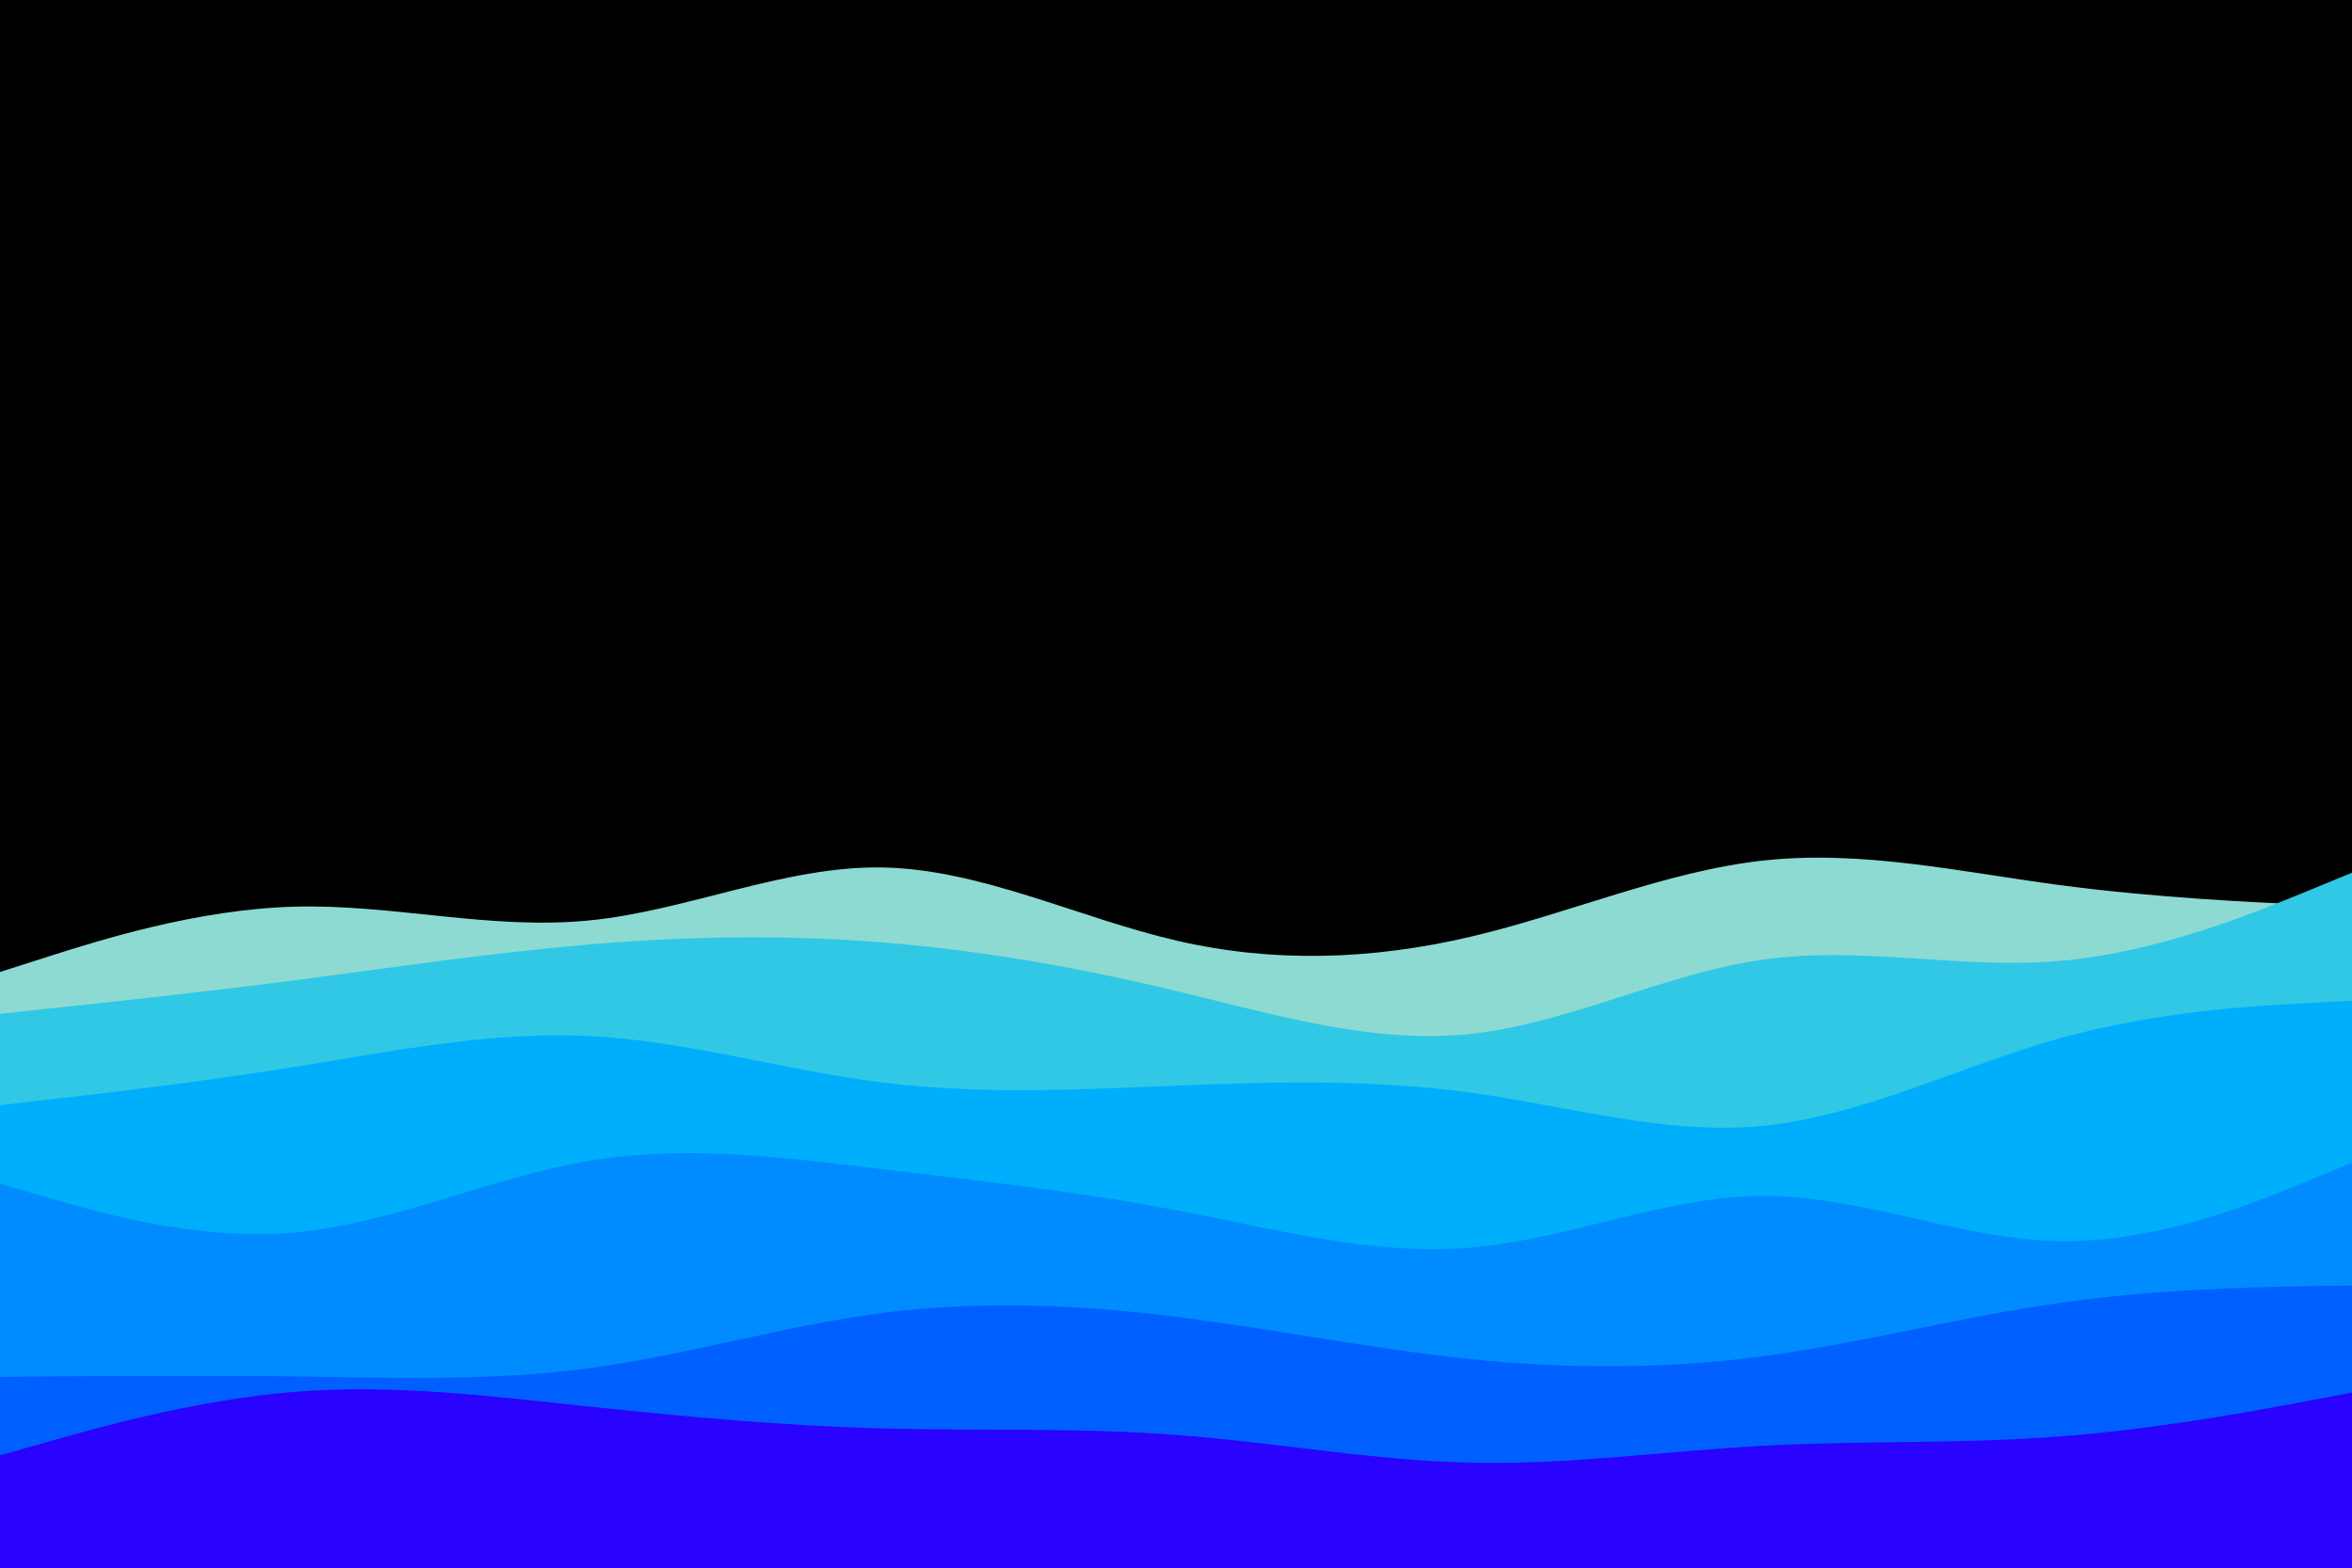
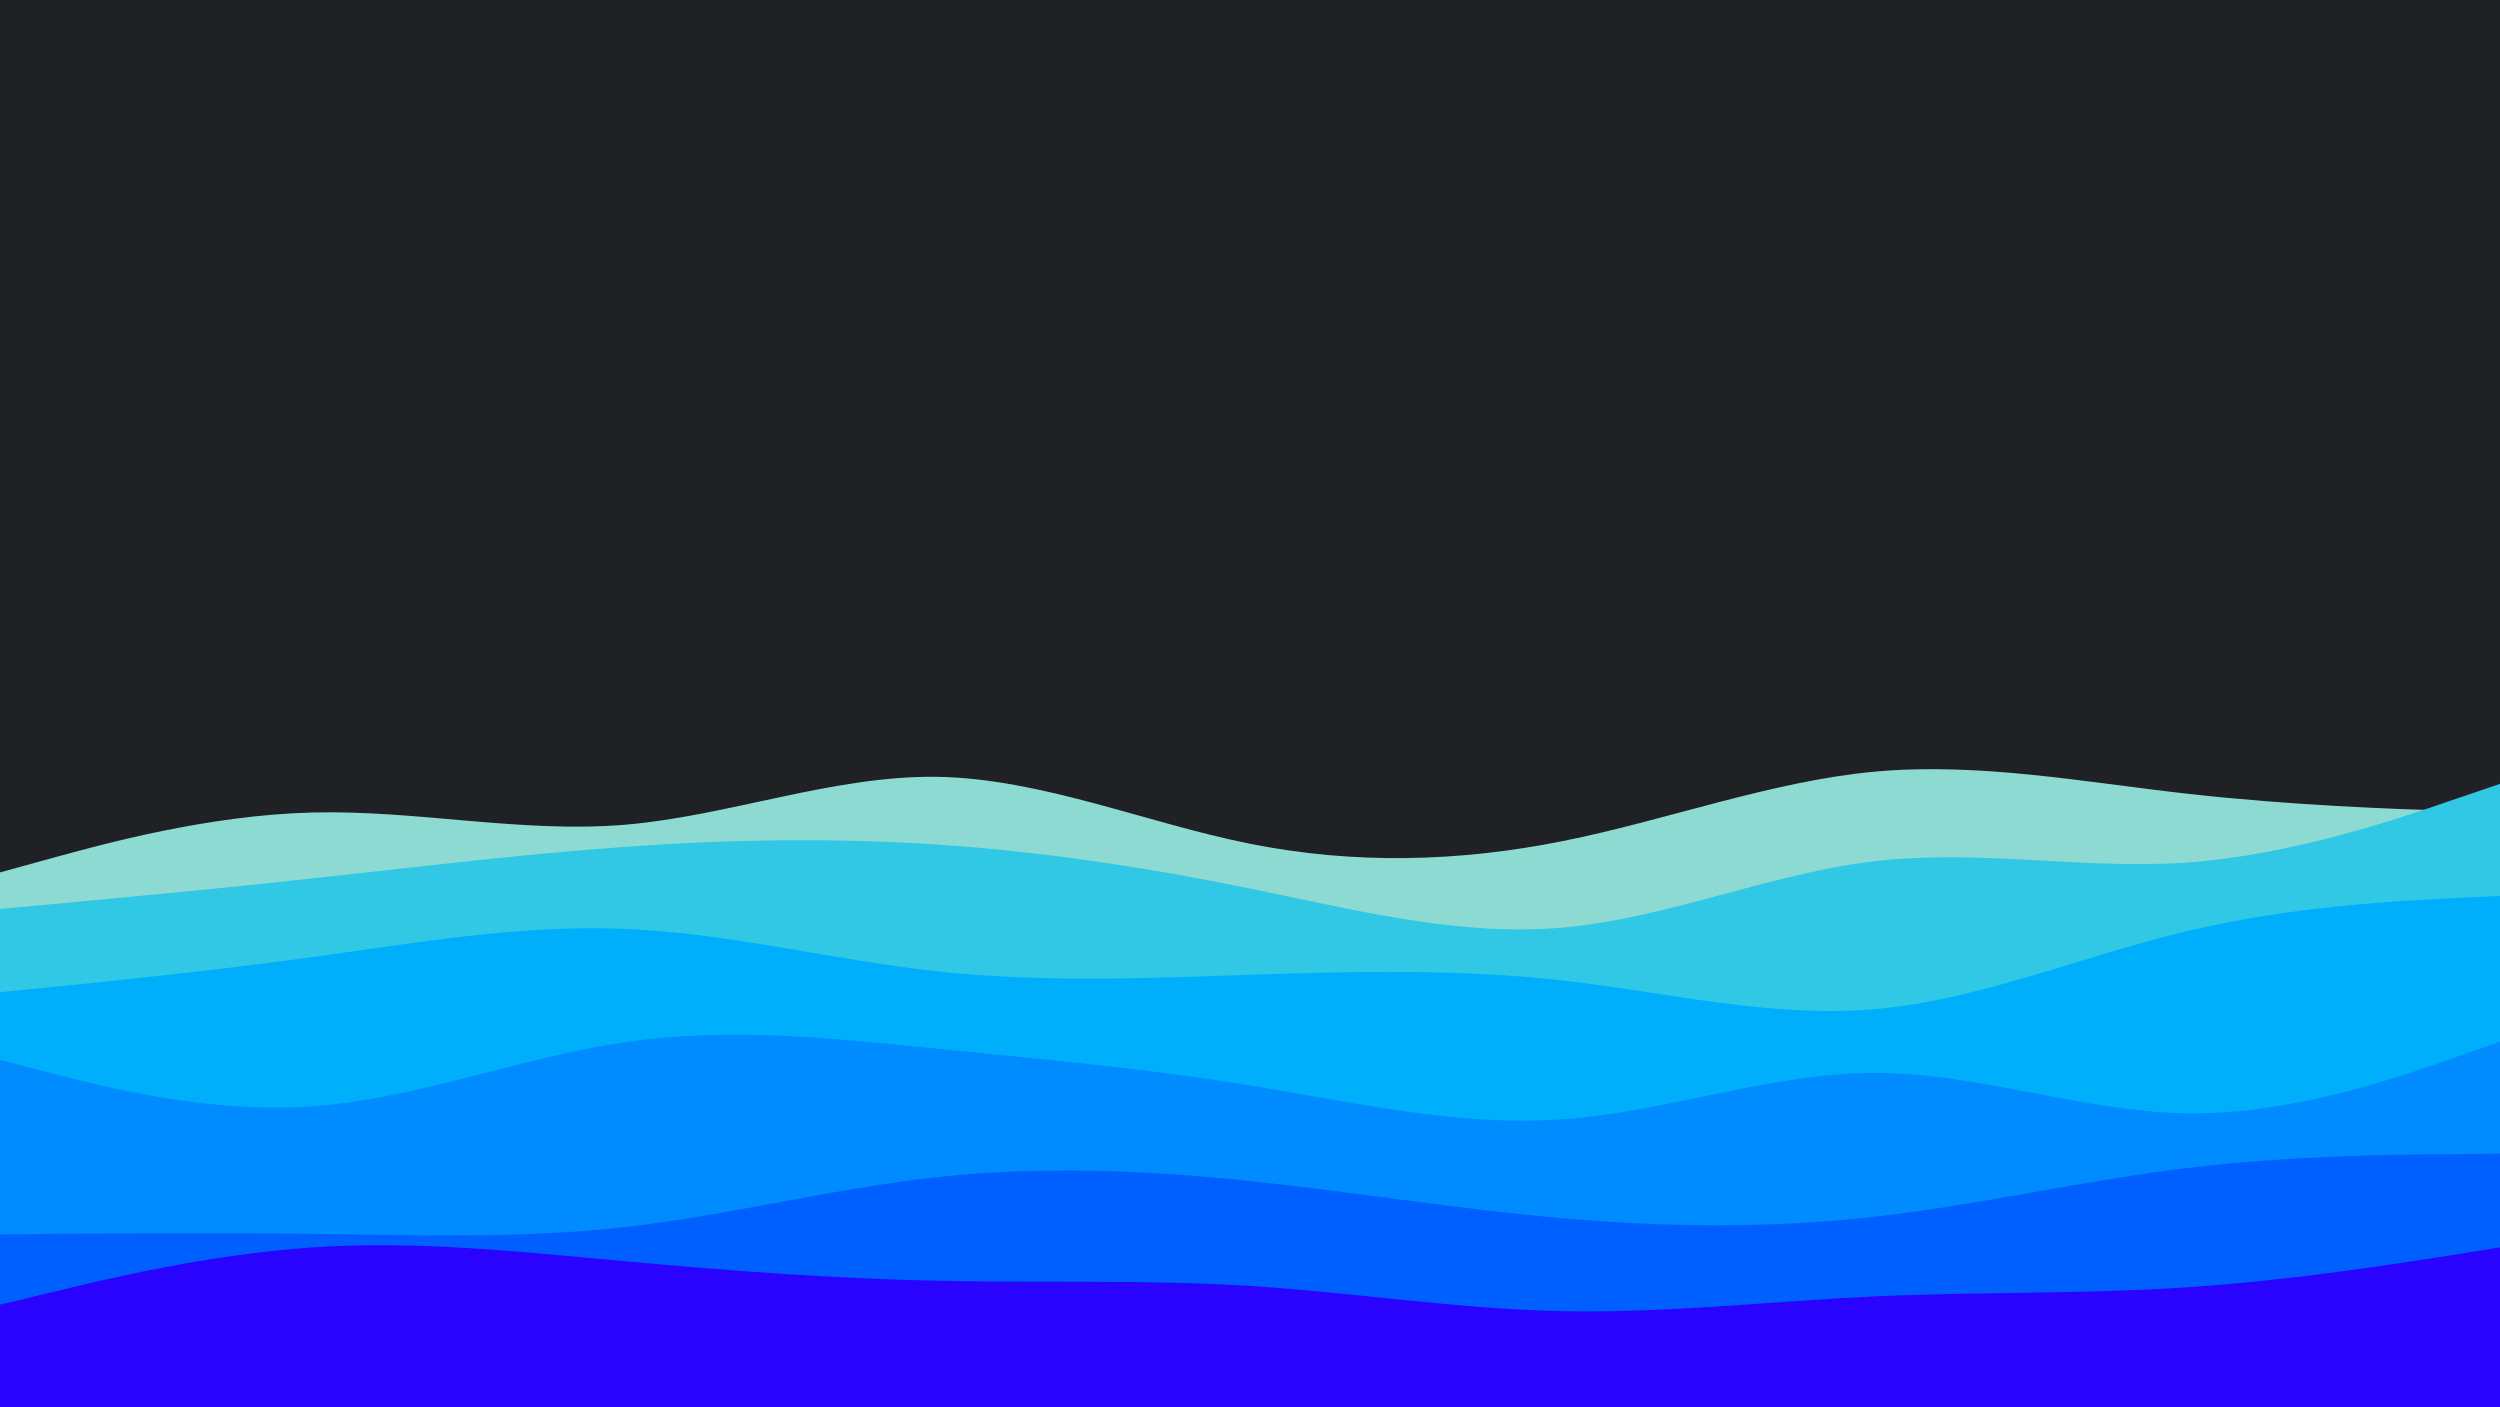
- <svg xmlns="http://www.w3.org/2000/svg" id="visual" viewBox="0 0 900 600" width="900" height="600" version="1.1">
-   <rect x="0" y="0" width="900" height="600" fill="#000000" />
-   <path d="M0 372L18.8 366C37.7 360 75.3 348 112.8 347C150.3 346 187.7 356 225.2 352.3C262.7 348.7 300.3 331.3 337.8 332C375.3 332.7 412.7 351.3 450.2 360C487.7 368.7 525.3 367.3 562.8 358.5C600.3 349.7 637.7 333.3 675.2 329.3C712.7 325.3 750.3 333.7 787.8 338.7C825.3 343.7 862.7 345.3 881.3 346.2L900 347L900 601L881.3 601C862.7 601 825.3 601 787.8 601C750.3 601 712.7 601 675.2 601C637.7 601 600.3 601 562.8 601C525.3 601 487.7 601 450.2 601C412.7 601 375.3 601 337.8 601C300.3 601 262.7 601 225.2 601C187.7 601 150.3 601 112.8 601C75.3 601 37.7 601 18.8 601L0 601Z" fill="#8ddad3" />
-   <path d="M0 388L18.8 386C37.7 384 75.3 380 112.8 375.2C150.3 370.3 187.7 364.7 225.2 361.5C262.7 358.3 300.3 357.7 337.8 360.7C375.3 363.7 412.7 370.3 450.2 379.3C487.7 388.3 525.3 399.7 562.8 395.7C600.3 391.7 637.7 372.3 675.2 367.2C712.7 362 750.3 371 787.8 367.8C825.3 364.7 862.7 349.3 881.3 341.7L900 334L900 601L881.3 601C862.7 601 825.3 601 787.8 601C750.3 601 712.7 601 675.2 601C637.7 601 600.3 601 562.8 601C525.3 601 487.7 601 450.2 601C412.7 601 375.3 601 337.8 601C300.3 601 262.7 601 225.2 601C187.7 601 150.3 601 112.8 601C75.3 601 37.7 601 18.8 601L0 601Z" fill="#31c8e5" />
-   <path d="M0 423L18.8 420.8C37.7 418.7 75.3 414.3 112.8 408.3C150.3 402.3 187.7 394.7 225.2 396.5C262.7 398.3 300.3 409.7 337.8 414.3C375.3 419 412.7 417 450.2 415.5C487.7 414 525.3 413 562.8 418.2C600.3 423.3 637.7 434.7 675.2 430.8C712.7 427 750.3 408 787.8 397.5C825.3 387 862.7 385 881.3 384L900 383L900 601L881.3 601C862.7 601 825.3 601 787.8 601C750.3 601 712.7 601 675.2 601C637.7 601 600.3 601 562.8 601C525.3 601 487.7 601 450.2 601C412.7 601 375.3 601 337.8 601C300.3 601 262.7 601 225.2 601C187.7 601 150.3 601 112.8 601C75.3 601 37.7 601 18.8 601L0 601Z" fill="#00affb" />
-   <path d="M0 453L18.8 458.5C37.7 464 75.3 475 112.8 471.7C150.3 468.3 187.7 450.7 225.2 444.3C262.7 438 300.3 443 337.8 447.5C375.3 452 412.7 456 450.2 463.2C487.7 470.3 525.3 480.7 562.8 477.5C600.3 474.3 637.7 457.7 675.2 457.7C712.7 457.7 750.3 474.3 787.8 475C825.3 475.7 862.7 460.3 881.3 452.7L900 445L900 601L881.3 601C862.7 601 825.3 601 787.8 601C750.3 601 712.7 601 675.2 601C637.7 601 600.3 601 562.8 601C525.3 601 487.7 601 450.2 601C412.7 601 375.3 601 337.8 601C300.3 601 262.7 601 225.2 601C187.7 601 150.3 601 112.8 601C75.3 601 37.7 601 18.8 601L0 601Z" fill="#008cff" />
-   <path d="M0 527L18.8 526.8C37.7 526.7 75.3 526.3 112.8 526.8C150.3 527.3 187.7 528.7 225.2 523.7C262.7 518.7 300.3 507.3 337.8 502.5C375.3 497.7 412.7 499.3 450.2 504C487.7 508.7 525.3 516.3 562.8 520.2C600.3 524 637.7 524 675.2 519C712.7 514 750.3 504 787.8 498.7C825.3 493.3 862.7 492.7 881.3 492.3L900 492L900 601L881.3 601C862.7 601 825.3 601 787.8 601C750.3 601 712.7 601 675.2 601C637.7 601 600.3 601 562.8 601C525.3 601 487.7 601 450.2 601C412.7 601 375.3 601 337.8 601C300.3 601 262.7 601 225.2 601C187.7 601 150.3 601 112.8 601C75.3 601 37.7 601 18.8 601L0 601Z" fill="#0060ff" />
-   <path d="M0 557L18.8 551.7C37.7 546.3 75.3 535.7 112.8 532.7C150.3 529.7 187.7 534.3 225.2 538.3C262.7 542.3 300.3 545.7 337.8 546.7C375.3 547.7 412.7 546.3 450.2 549.2C487.7 552 525.3 559 562.8 559.8C600.3 560.7 637.7 555.3 675.2 553.3C712.7 551.3 750.3 552.7 787.8 549.8C825.3 547 862.7 540 881.3 536.5L900 533L900 601L881.3 601C862.7 601 825.3 601 787.8 601C750.3 601 712.7 601 675.2 601C637.7 601 600.3 601 562.8 601C525.3 601 487.7 601 450.2 601C412.7 601 375.3 601 337.8 601C300.3 601 262.7 601 225.2 601C187.7 601 150.3 601 112.8 601C75.3 601 37.7 601 18.8 601L0 601Z" fill="#2903fd" />
+ <svg xmlns="http://www.w3.org/2000/svg" id="visual" viewBox="0 0 960 540" width="960" height="540" version="1.1">
+   <rect x="0" y="0" width="960" height="540" fill="#202124" />
+   <path d="M0 335L20 329.5C40 324 80 313 120 312C160 311 200 320 240 316.7C280 313.3 320 297.7 360 298.3C400 299 440 316 480 324C520 332 560 331 600 323C640 315 680 300 720 296.3C760 292.7 800 300.3 840 304.8C880 309.3 920 310.7 940 311.3L960 312L960 541L940 541C920 541 880 541 840 541C800 541 760 541 720 541C680 541 640 541 600 541C560 541 520 541 480 541C440 541 400 541 360 541C320 541 280 541 240 541C200 541 160 541 120 541C80 541 40 541 20 541L0 541Z" fill="#8ddad3" />
+   <path d="M0 349L20 347.2C40 345.3 80 341.7 120 337.3C160 333 200 328 240 325.2C280 322.3 320 321.7 360 324.3C400 327 440 333 480 341.2C520 349.3 560 359.7 600 356.2C640 352.7 680 335.3 720 330.7C760 326 800 334 840 331.2C880 328.3 920 314.7 940 307.8L960 301L960 541L940 541C920 541 880 541 840 541C800 541 760 541 720 541C680 541 640 541 600 541C560 541 520 541 480 541C440 541 400 541 360 541C320 541 280 541 240 541C200 541 160 541 120 541C80 541 40 541 20 541L0 541Z" fill="#31c8e5" />
+   <path d="M0 381L20 379C40 377 80 373 120 367.5C160 362 200 355 240 356.7C280 358.3 320 368.7 360 373C400 377.3 440 375.7 480 374.3C520 373 560 372 600 376.5C640 381 680 391 720 387.5C760 384 800 367 840 357.5C880 348 920 346 940 345L960 344L960 541L940 541C920 541 880 541 840 541C800 541 760 541 720 541C680 541 640 541 600 541C560 541 520 541 480 541C440 541 400 541 360 541C320 541 280 541 240 541C200 541 160 541 120 541C80 541 40 541 20 541L0 541Z" fill="#00affb" />
+   <path d="M0 407L20 412.2C40 417.3 80 427.7 120 424.8C160 422 200 406 240 400.2C280 394.3 320 398.7 360 402.7C400 406.7 440 410.3 480 416.8C520 423.3 560 432.7 600 429.8C640 427 680 412 720 412C760 412 800 427 840 427.5C880 428 920 414 940 407L960 400L960 541L940 541C920 541 880 541 840 541C800 541 760 541 720 541C680 541 640 541 600 541C560 541 520 541 480 541C440 541 400 541 360 541C320 541 280 541 240 541C200 541 160 541 120 541C80 541 40 541 20 541L0 541Z" fill="#008cff" />
+   <path d="M0 474L20 473.8C40 473.7 80 473.3 120 473.8C160 474.3 200 475.7 240 471.2C280 466.7 320 456.3 360 452C400 447.7 440 449.3 480 453.5C520 457.7 560 464.3 600 467.8C640 471.3 680 471.7 720 467.2C760 462.7 800 453.3 840 448.5C880 443.7 920 443.3 940 443.2L960 443L960 541L940 541C920 541 880 541 840 541C800 541 760 541 720 541C680 541 640 541 600 541C560 541 520 541 480 541C440 541 400 541 360 541C320 541 280 541 240 541C200 541 160 541 120 541C80 541 40 541 20 541L0 541Z" fill="#0060ff" />
+   <path d="M0 501L20 496.2C40 491.3 80 481.7 120 479C160 476.3 200 480.7 240 484.3C280 488 320 491 360 491.8C400 492.7 440 491.3 480 493.8C520 496.3 560 502.7 600 503.5C640 504.3 680 499.7 720 497.8C760 496 800 497 840 494.3C880 491.7 920 485.3 940 482.2L960 479L960 541L940 541C920 541 880 541 840 541C800 541 760 541 720 541C680 541 640 541 600 541C560 541 520 541 480 541C440 541 400 541 360 541C320 541 280 541 240 541C200 541 160 541 120 541C80 541 40 541 20 541L0 541Z" fill="#2903fd" />
</svg>
